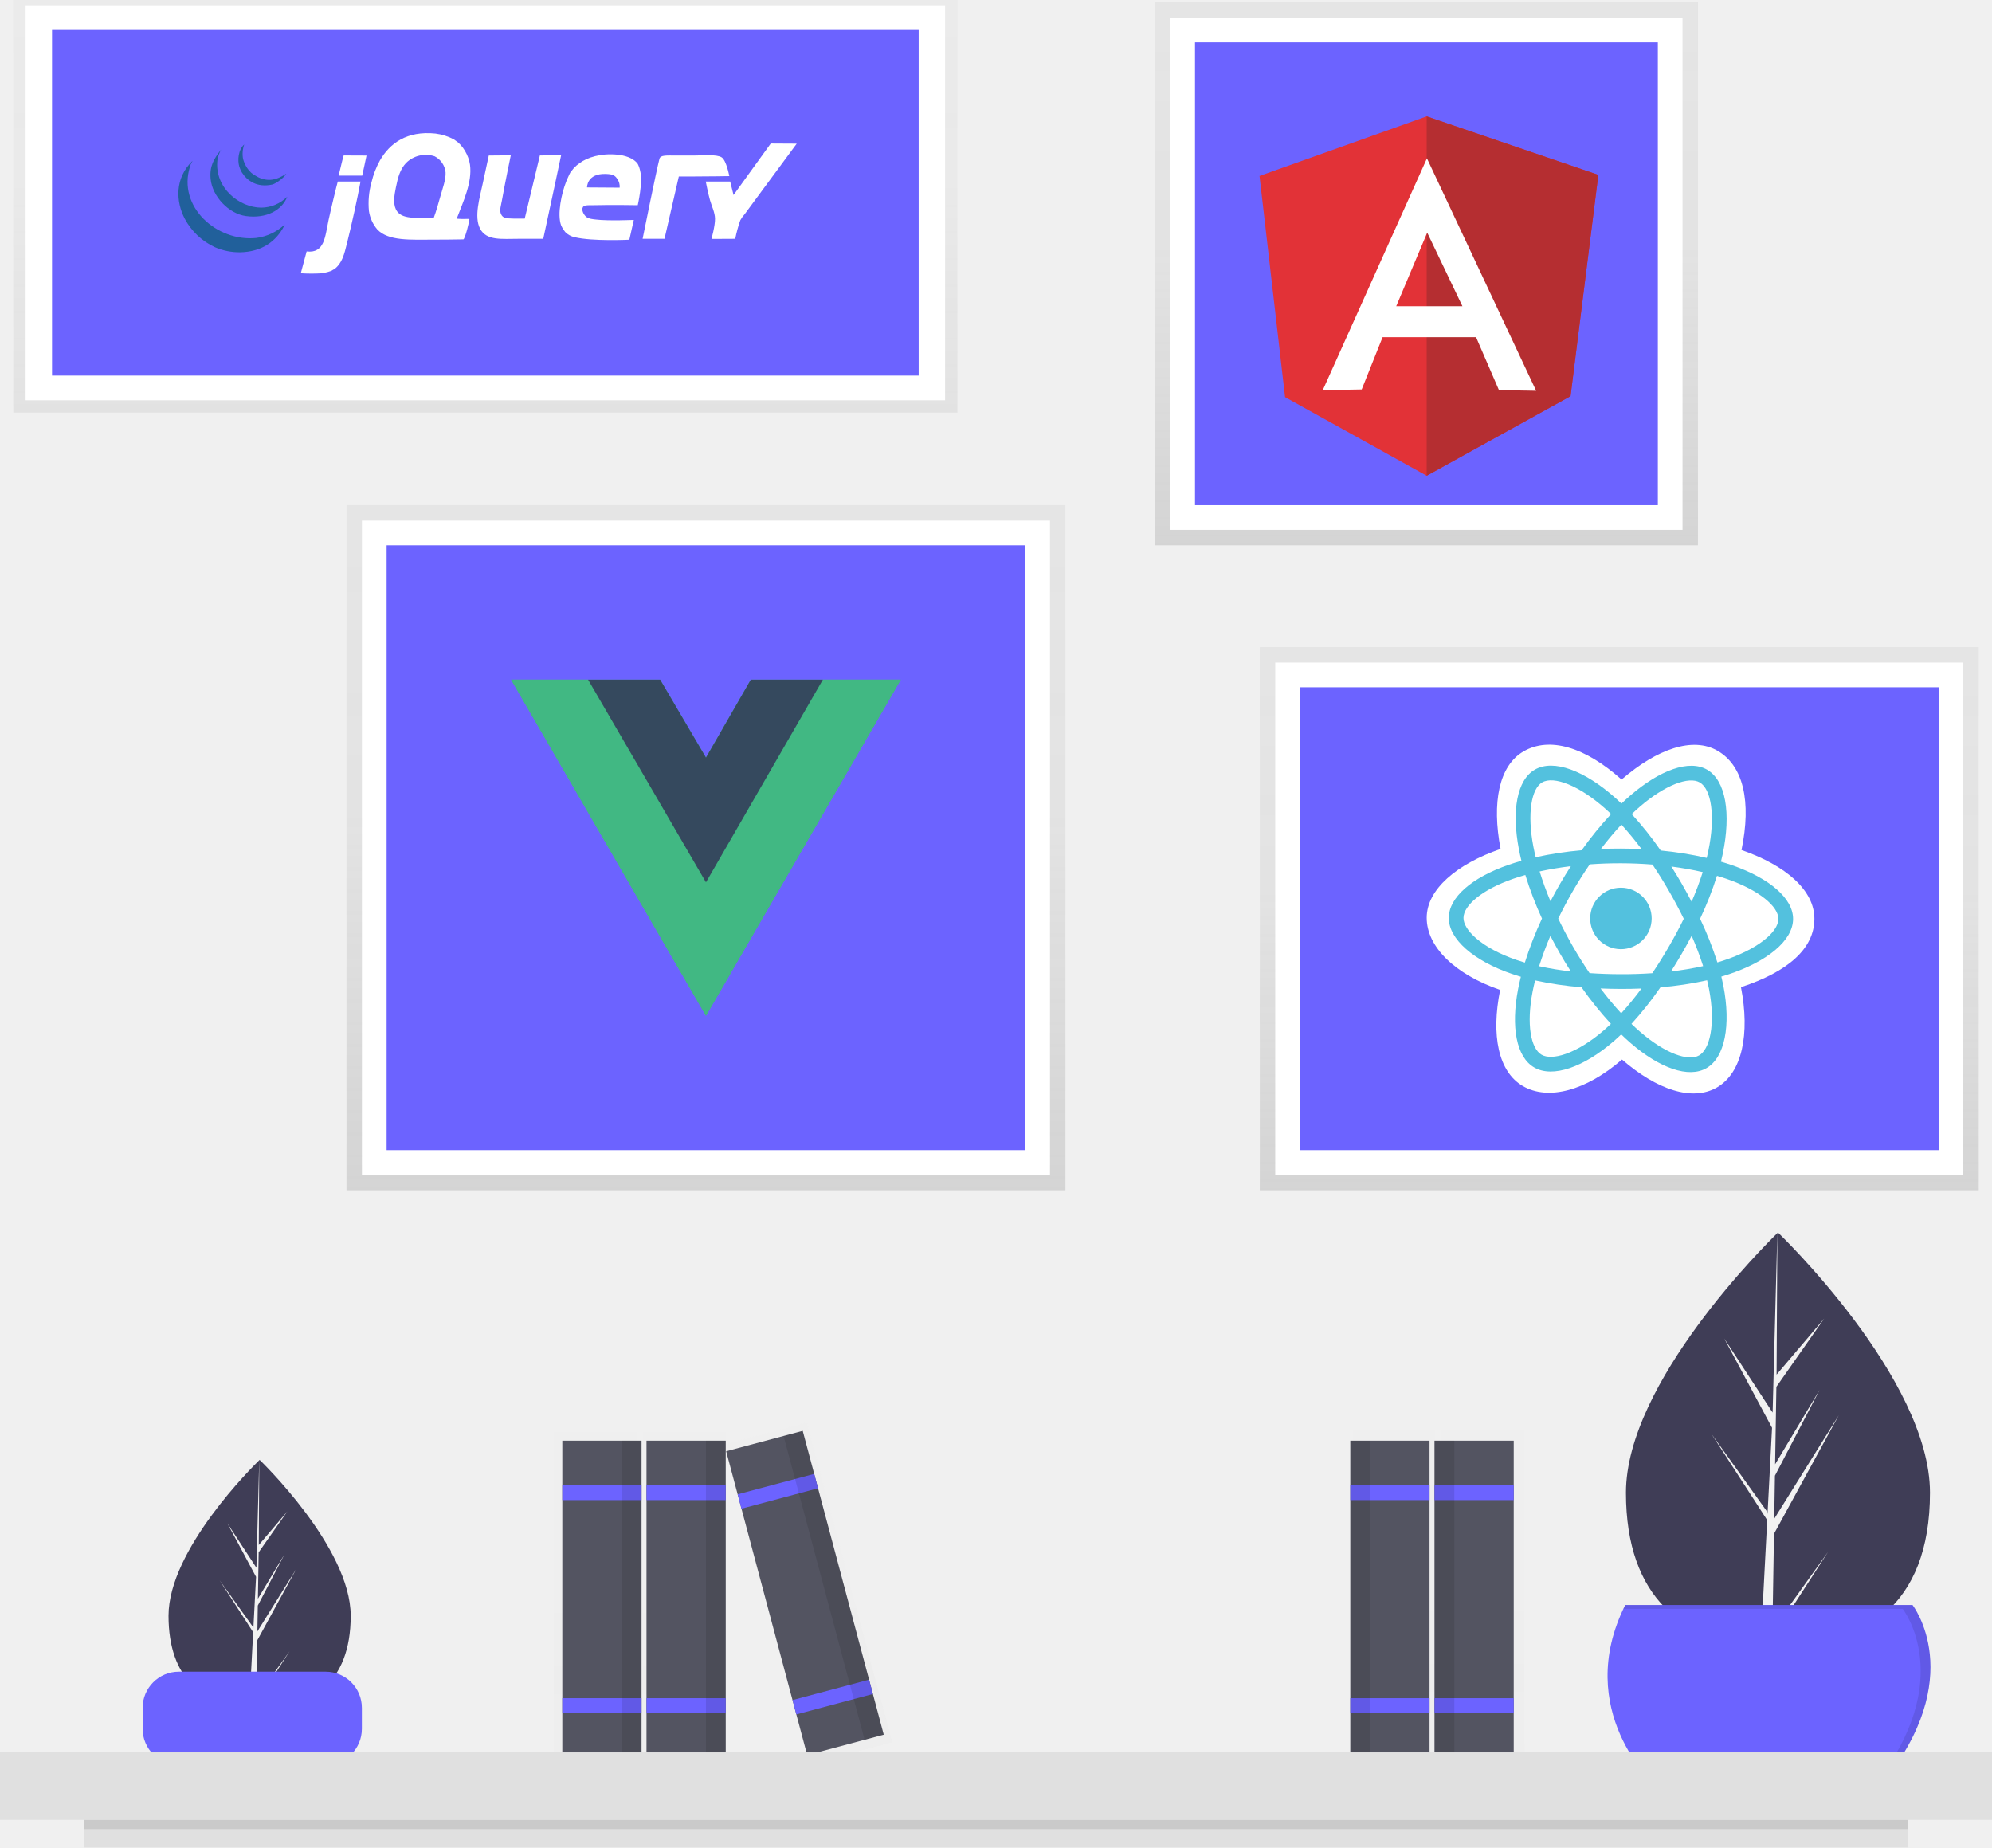
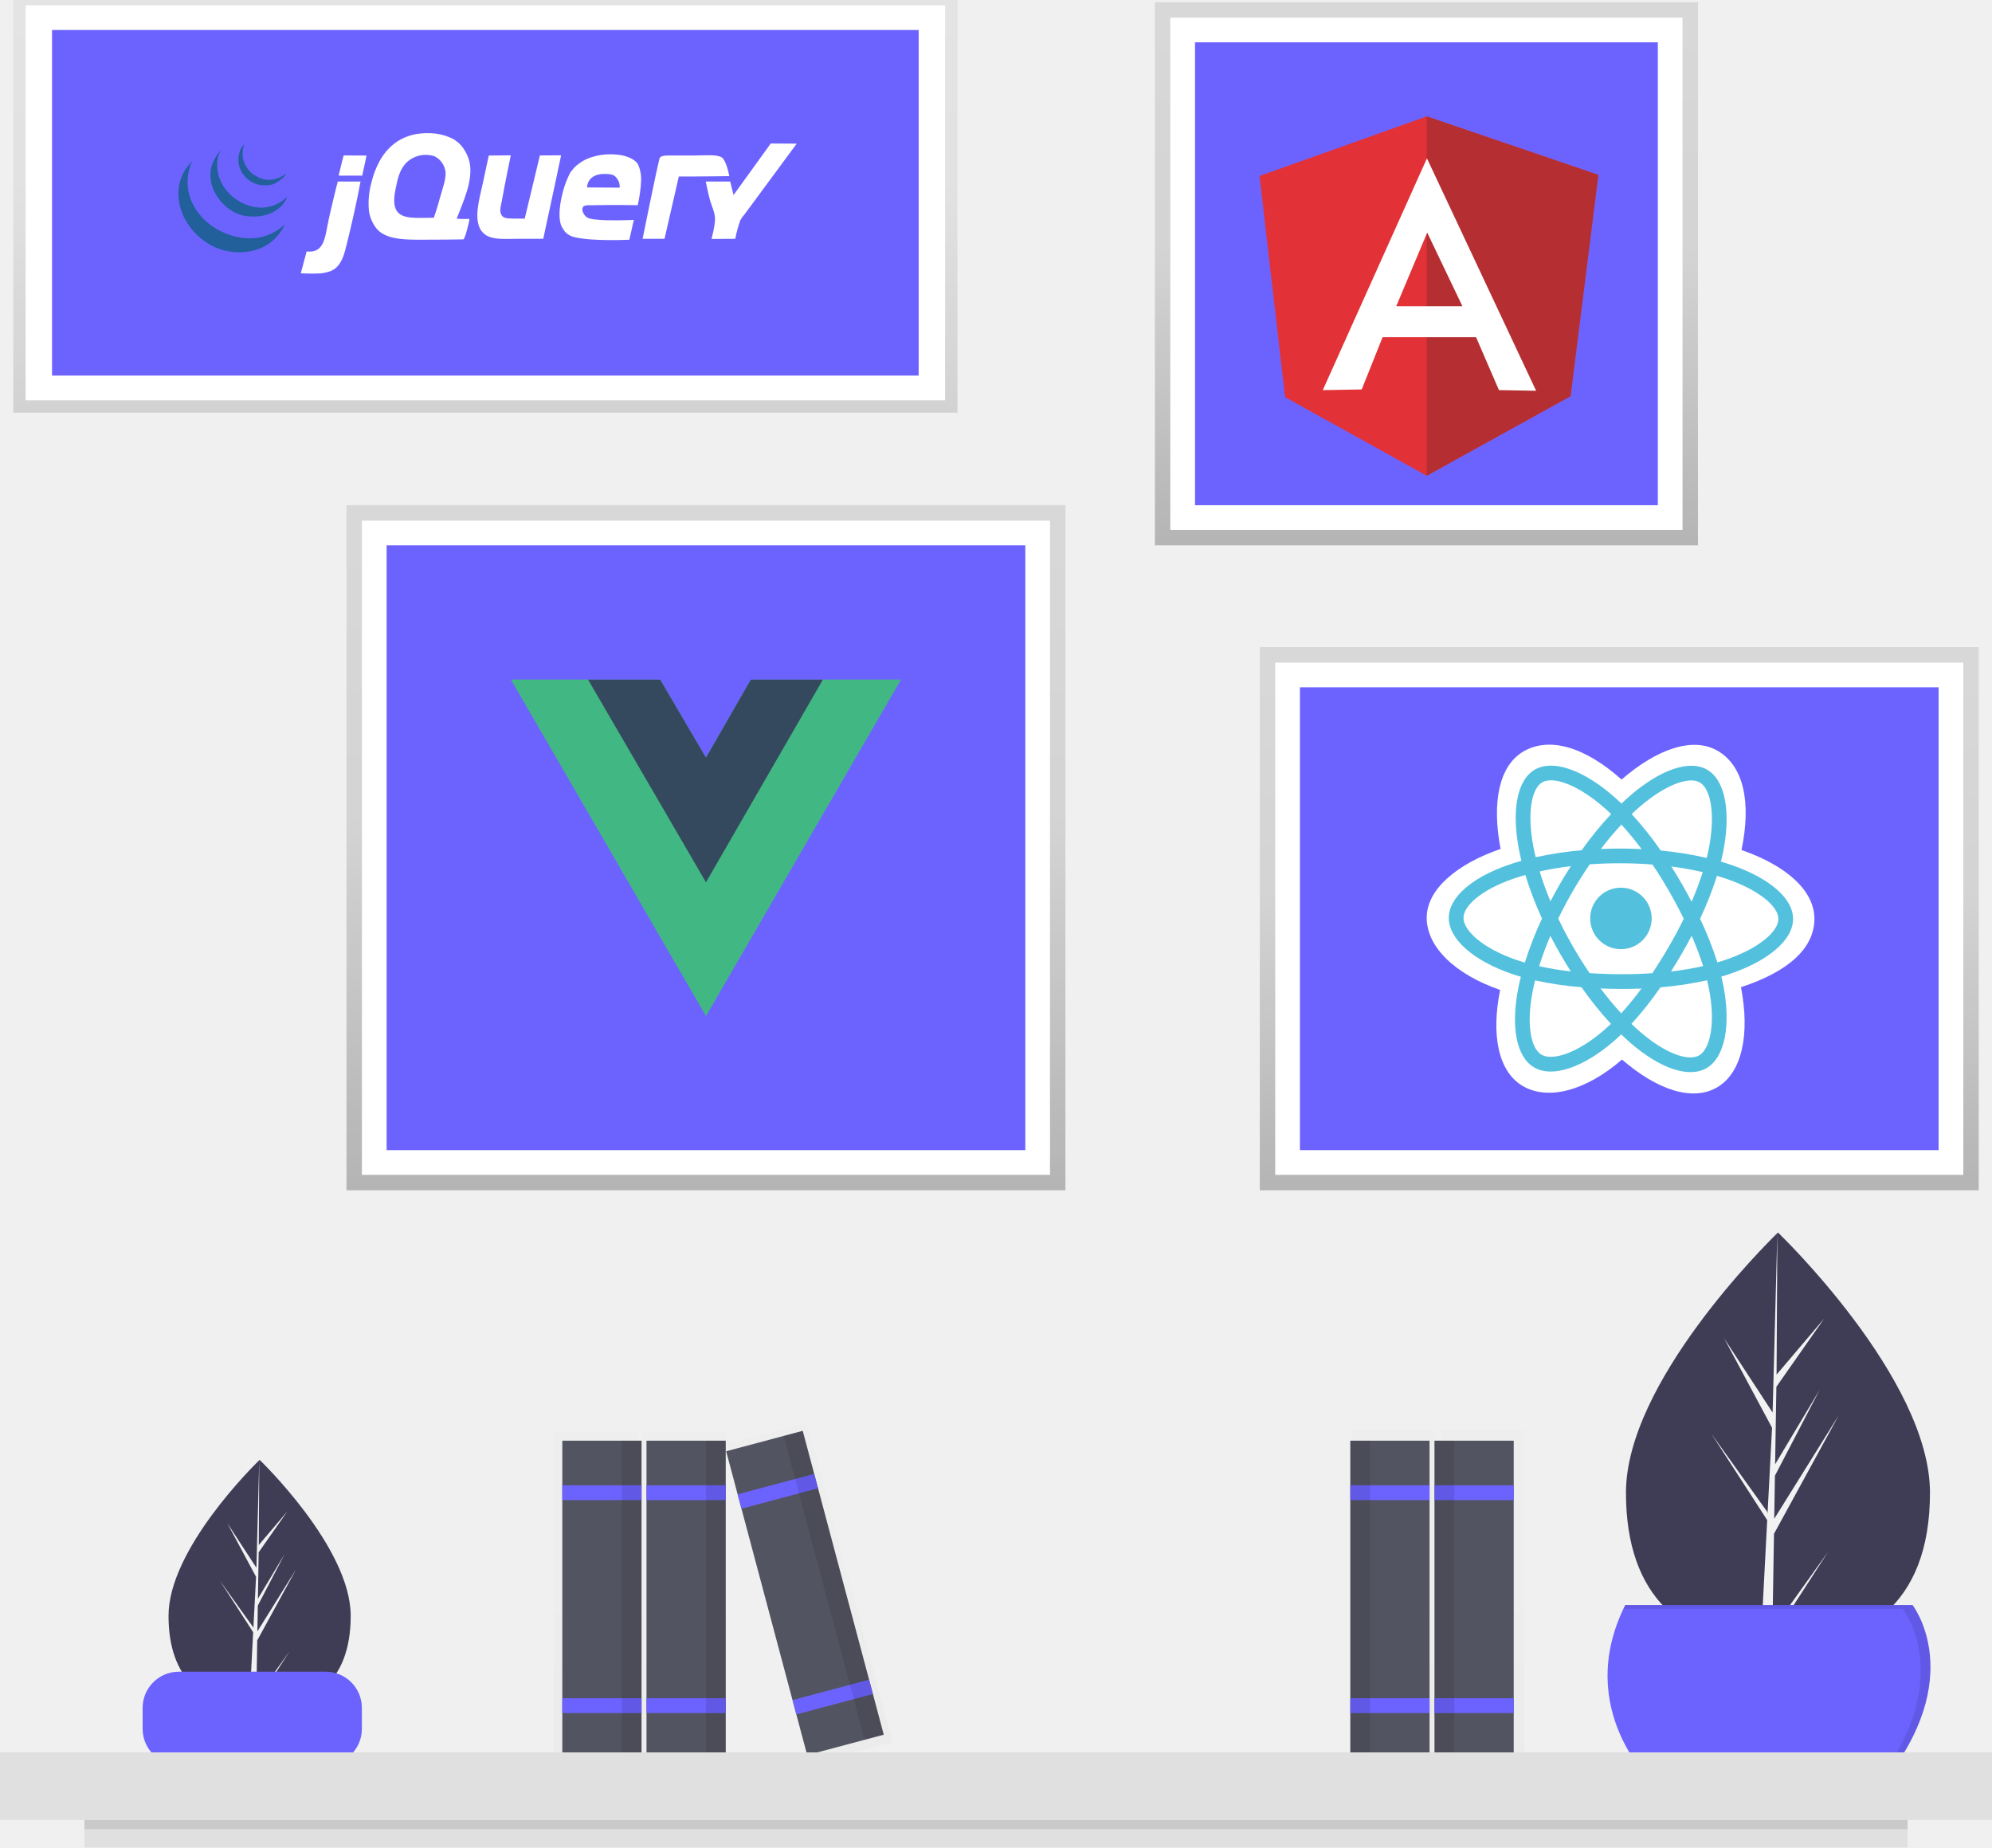
<svg xmlns="http://www.w3.org/2000/svg" xmlns:xlink="http://www.w3.org/1999/xlink" id="e8aabfee-d00f-44c0-b6f7-c40294f8dfa6" data-name="Layer 1" width="787.169" height="730" viewBox="0 0 787.169 730">
  <defs>
    <linearGradient id="a3c4672e-2259-4d6c-8c24-5949363a8af1" x1="278.973" y1="470.295" x2="278.973" y2="199.617" gradientUnits="userSpaceOnUse">
-       <stop offset="0" stop-color="gray" stop-opacity="0.25" />
-       <stop offset="0.535" stop-color="gray" stop-opacity="0.12" />
-       <stop offset="1" stop-color="gray" stop-opacity="0.1" />
+       <stop offset="0" stopColor="gray" stop-opacity="0.25" />
+       <stop offset="0.535" stopColor="gray" stop-opacity="0.12" />
+       <stop offset="1" stopColor="gray" stop-opacity="0.1" />
    </linearGradient>
    <linearGradient id="acf699b8-10e6-407b-86e3-0f7f8fa4bdb6" x1="191.795" y1="163.039" x2="191.795" y2="0" xlink:href="#a3c4672e-2259-4d6c-8c24-5949363a8af1" />
    <linearGradient id="b28a1e8f-be05-408d-a6f5-6fd2e5b0337f" x1="563.673" y1="215.467" x2="563.673" y2="0.876" xlink:href="#a3c4672e-2259-4d6c-8c24-5949363a8af1" />
    <linearGradient id="f1fc4b36-2829-4464-83b0-fd2af5b19fd6" x1="639.878" y1="470.295" x2="639.878" y2="255.703" xlink:href="#a3c4672e-2259-4d6c-8c24-5949363a8af1" />
    <linearGradient id="bb60ebe1-81e2-422a-a970-aa43062904da" x1="453.701" y1="780.902" x2="453.701" y2="650.043" gradientTransform="matrix(-1, 0, 0, 1, 1039.585, -85)" xlink:href="#a3c4672e-2259-4d6c-8c24-5949363a8af1" />
    <linearGradient id="a1b2f907-b002-48c8-973d-a12b277f13d1" x1="488.734" y1="780.902" x2="488.734" y2="650.043" gradientTransform="matrix(-1, 0, 0, 1, 1039.585, -85)" xlink:href="#a3c4672e-2259-4d6c-8c24-5949363a8af1" />
    <linearGradient id="a8136d5f-4c26-4562-977f-ea29024932d1" x1="235.319" y1="696.902" x2="235.319" y2="566.043" xlink:href="#a3c4672e-2259-4d6c-8c24-5949363a8af1" />
    <linearGradient id="eaaf4b84-3353-429f-a894-84d4b3cd89b7" x1="270.352" y1="696.902" x2="270.352" y2="566.043" xlink:href="#a3c4672e-2259-4d6c-8c24-5949363a8af1" />
    <linearGradient id="fa1ca12c-a5d3-4b88-b665-ae3e1db189da" x1="319.81" y1="696.88" x2="319.81" y2="561.944" xlink:href="#a3c4672e-2259-4d6c-8c24-5949363a8af1" />
  </defs>
  <path d="M969.076,674.787c0,45.239-26.894,61.036-60.068,61.036-.772,0-1.541-.008-2.304-.029-1.536-.033-3.06-.1-4.563-.209-29.942-2.117-53.204-18.728-53.204-60.799,0-43.535,55.626-98.472,59.822-102.551l.008-.004c.159-.159.242-.238.242-.238S969.076,629.544,969.076,674.787Z" transform="translate(-206.4153 -85)" fill="#3f3d56" />
  <path d="M906.817,728.902,928.789,698.204l-22.027,34.067-.058,3.524c-1.536-.033-3.06-.1-4.563-.209l2.367-45.26-.017-.351.042-.067.221-4.275L882.673,651.479l22.148,30.948.054.906,1.791-34.196-18.904-35.29,19.133,29.282,1.862-70.893.008-.242v.238l-.309,55.906,18.816-22.164-18.895,26.978-.497,30.618,17.572-29.383L907.806,668.078l-.276,17.021,25.508-40.901-25.604,46.842Z" transform="translate(-206.4153 -85)" fill="#f2f2f2" />
  <path d="M345,723.419c0,27.107-16.115,36.573-35.993,36.573-.463,0-.923-.005-1.381-.018-.921-.02-1.834-.06-2.734-.125-17.941-1.268-31.88-11.222-31.88-36.43,0-26.086,33.331-59.004,35.845-61.448l.005-.003c.095-.095.145-.143.145-.143S345,696.31,345,723.419Z" transform="translate(-206.4153 -85)" fill="#3f3d56" />
  <path d="M307.694,755.844l13.166-18.394-13.198,20.413-.035,2.111c-.921-.02-1.834-.06-2.734-.125l1.418-27.119-.01-.21.025-.04.133-2.562-13.231-20.465,13.271,18.544.033.543,1.073-20.49L296.277,686.904l11.465,17.546,1.116-42.479.005-.145v.143l-.185,33.498,11.275-13.281-11.322,16.165-.298,18.346,10.529-17.606L308.287,719.399l-.165,10.199L323.406,705.09,308.064,733.158Z" transform="translate(-206.4153 -85)" fill="#f2f2f2" />
  <rect x="136.928" y="199.617" width="284.09" height="270.678" fill="url(#a3c4672e-2259-4d6c-8c24-5949363a8af1)" />
  <rect x="143.024" y="205.713" width="271.898" height="258.486" fill="#fff" />
  <rect x="152.779" y="215.467" width="252.389" height="238.977" fill="#6c63ff" />
  <path d="M531.584,353.55h30.797L485.388,486.362,408.396,353.55h58.899l18.093,30.797,17.708-30.797Z" transform="translate(-206.4153 -85)" fill="#41b883" />
  <path d="M408.396,353.55,485.388,486.362l76.993-132.812H531.584l-46.196,79.687-46.581-79.687Z" transform="translate(-206.4153 -85)" fill="#41b883" />
  <path d="M438.808,353.55l46.581,80.072,46.196-80.072h-28.487l-17.708,30.797-18.093-30.797Z" transform="translate(-206.4153 -85)" fill="#35495e" />
  <g opacity="0.5">
    <rect x="5.247" width="373.097" height="163.039" fill="url(#acf699b8-10e6-407b-86e3-0f7f8fa4bdb6)" />
  </g>
  <rect x="10.124" y="2.095" width="363.343" height="156.067" fill="#fff" />
  <rect x="20.564" y="11.849" width="342.463" height="136.558" fill="#6c63ff" />
  <path d="M510.99,141.702l10.259.057s-19.073,25.845-20.631,27.952A12.016,12.016,0,0,0,498.954,172.04a52.041,52.041,0,0,0-1.997,7.321l-9.387.047s1.461-5.241,1.4-8.033c-.053-2.439-1.298-4.875-1.996-7.321-.706-2.476-1.664-7.321-1.664-7.321h9.651l1.331,5.324,14.698-20.355" transform="translate(-206.4153 -85)" fill="#fff" />
  <path d="M491.564,147.153c1.893,1.141,3.055,7.437,3.055,7.437s-9.906.146-15.297.146h-4.659l-5.657,24.624h-8.652s5.384-26.76,6.655-31.612c.412-1.571,2.822-1.301,6.891-1.301H480.4c4.196,0,9.101-.536,11.164.705m-40.277,11.993a5.186,5.186,0,0,0-.915-3.411c-1.012-1.56-1.946-1.923-4.609-2.007-7.517-.236-7.371,5.334-7.371,5.334Zm8.152-6.379c1.102,3.974-.998,13.311-.998,13.311s-10.965-.183-16.971,0c-1.867.057-4.103-.203-4.659.666-.782,1.217.286,3.092,1.191,3.883,1.042.911,3.071,1.015,3.8,1.108,4.875.619,15.077.16,15.077.16l-1.767,7.826s-14.417.723-21.629-.998a7.341,7.341,0,0,1-3.661-1.996c-.246-.266-.46-.628-.693-.942a8.745,8.745,0,0,1-.971-1.721c-1.647-4.389.193-12.797,1.997-17.303.209-.522.472-1.184.749-1.747.346-.702.638-1.494.915-1.913.186-.289.416-.476.609-.749a11.174,11.174,0,0,1,.722-.915,13.713,13.713,0,0,1,2.33-1.996c3.004-2.25,8.442-3.997,14.974-3.328,2.459.253,6.173,1.131,7.986,3.661a11.171,11.171,0,0,1,.998,2.995Zm-39.681-6.349,8.389-.049s-4.675,22.178-7.058,32.993h-9.651c-6.744,0-12.751.835-15.306-3.993-2.479-4.688-.113-12.398.998-17.636.785-3.707,2.44-11.284,2.44-11.284l8.692-.08s-2.456,11.796-3.478,17.686c-.366,2.11-1.121,4.096-.332,5.656.749,1.485,1.797,1.591,4.991,1.664,1.012.024,4.326,0,4.326,0l5.99-24.957m-39.266,15.973c.878-3.121,2.16-6.505,1.997-9.317a7.999,7.999,0,0,0-4.326-6.322,11.085,11.085,0,0,0-11.314,2.662c-2.359,2.556-3.158,5.541-3.993,9.651-.622,3.051-1.131,6.272,0,8.651,2.003,4.207,8.249,3.288,14.974,3.328.998-2.675,1.823-5.68,2.662-8.652Zm11.647-12.312c.958,6.968-2.718,14.658-5.251,21.346,2.582.233,4.845-.036,5.008.157.17.25-1.731,7.983-2.393,8.003-2.049.053-8.841.11-11.673.11-9.241,0-17.886.602-22.294-3.993a14.493,14.493,0,0,1-3.328-7.321,31.047,31.047,0,0,1,.999-11.313,34.242,34.242,0,0,1,3.328-8.652c3.883-6.778,10.638-11.809,21.962-10.648a21.09,21.09,0,0,1,7.321,2.329c.136.08.613.459.722.526,2.662,1.694,5.088,5.737,5.601,9.457ZM351.253,146.457c-.559,2.546-1.118,5.431-1.707,7.947h-9.317c.722-2.788,1.274-5.56,1.997-7.986,2.981,0,5.753.04,9.028.04M339.896,156.733h8.985c-1.175,6.502-3.501,16.99-5.324,24.291-1.141,4.569-1.903,7.903-4.991,10.315-.276.216-.436.114-.666.333-.569.543-3.201,1.172-4.658,1.331a66.98,66.98,0,0,1-7.96-.026c.762-2.785,1.624-6.129,2.303-8.626,7.098.859,7.277-5.85,8.652-12.312.795-3.734,3.205-13.81,3.66-15.307" transform="translate(-206.4153 -85)" fill="#fff" />
  <path d="M318.932,173.704l-.193.499c-3.281,6.389-9.095,10.309-17.387,10.482a24.309,24.309,0,0,1-9.983-1.996A25.787,25.787,0,0,1,279.391,171.374c-3.431-6.645-4.05-15.889,3.084-22.794.11,0-.865,1.497-.755,1.497l-.196.639c-5.141,16.095,10.698,29.889,26.095,28.311a20.225,20.225,0,0,0,11.313-5.324" transform="translate(-206.4153 -85)" fill="#21609b" />
  <path d="M309.615,167.049a14.732,14.732,0,0,0,10.316-4.326c-2.096,5.321-8.166,8.741-16.305,7.653-6.815-.912-13.307-7.77-13.976-14.642-.489-5.001,1.254-7.986,4.126-11.607a12.145,12.145,0,0,0-1.464,4.286c-1.091,10.818,8.642,18.578,17.303,18.635" transform="translate(-206.4153 -85)" fill="#21609b" />
  <path d="M319.541,153.611c-.602,1.381-4.069,3.99-5.6,4.316-6.063,1.292-9.946-1.583-11.98-4.855a14.983,14.983,0,0,1-.961-2.162c-.789-2.682-.426-6.739,1.927-8.838a11.048,11.048,0,0,0-.439,5.823,12.932,12.932,0,0,0,1.604,3.504,9.216,9.216,0,0,0,3.66,3.235,9.71,9.71,0,0,0,1.84.881c1.527.45,4.752,1.634,9.95-1.903" transform="translate(-206.4153 -85)" fill="#21609b" />
  <rect x="456.377" y="0.876" width="214.592" height="214.592" fill="url(#b28a1e8f-be05-408d-a6f5-6fd2e5b0337f)" />
  <rect x="462.474" y="6.972" width="202.399" height="202.399" fill="#fff" />
  <rect x="472.228" y="16.726" width="182.891" height="182.891" fill="#6c63ff" />
  <path d="M704.136,154.523l66.053-23.535,67.832,23.116-10.983,87.392-56.849,31.484-55.96-31.066Z" transform="translate(-206.4153 -85)" fill="#e23237" />
  <path d="M838.021,154.105l-67.832-23.116v141.992l56.849-31.432,10.983-87.444Z" transform="translate(-206.4153 -85)" fill="#b52e31" />
  <path d="M770.294,147.568l-41.159,91.576,15.376-.261,8.264-20.659h36.923l9.048,20.92,14.696.261-43.147-91.837Zm.105,29.34,13.911,29.078H758.16l12.239-29.078Z" transform="translate(-206.4153 -85)" fill="#fff" />
  <rect x="497.832" y="255.703" width="284.09" height="214.592" fill="url(#f1fc4b36-2829-4464-83b0-fd2af5b19fd6)" />
  <rect x="503.929" y="261.8" width="271.898" height="202.399" fill="#fff" />
  <rect x="513.683" y="271.554" width="252.389" height="182.891" fill="#6c63ff" />
  <path d="M770.198,447.589c-.037,11.57,11.227,22.406,29.019,28.551-3.613,17.895-.739,32.337,8.994,37.991,10.004,5.812,24.949,1.858,39.161-10.486,13.777,11.932,27.724,16.655,37.485,11.046,10.032-5.765,13.126-21.167,9.529-39.644,18.571-6.075,28.978-15.252,29.015-26.974.036-11.302-11.252-21.114-28.804-27.219,3.996-19.216.706-33.309-9.43-39.196-9.772-5.677-23.912-.801-37.969,11.355-14.543-12.995-28.515-16.992-38.678-11.152-9.799,5.631-12.636,20.317-9.126,38.566C782.164,426.372,770.233,436.333,770.198,447.589Z" transform="translate(-206.4153 -85)" fill="#fff" />
  <path d="M890.856,426.849q-2.17-.752-4.376-1.394.371-1.486.686-2.985c3.366-16.084,1.239-29.056-6.15-33.347-7.085-4.116-18.706.116-30.462,10.281q-1.738,1.506-3.397,3.098-1.104-1.065-2.248-2.089c-12.252-10.948-24.553-15.584-31.962-11.327-7.104,4.082-9.243,16.265-6.306,31.527q.438,2.267.991,4.51c-1.744.489-3.429,1.012-5.041,1.568-14.42,4.976-23.645,12.818-23.67,20.982-.027,8.432,9.822,16.921,24.81,22.097q1.823.627,3.675,1.162-.61,2.411-1.084,4.854c-2.893,14.978-.708,26.885,6.351,30.987,7.291,4.235,19.565-.056,31.536-10.453q1.419-1.233,2.847-2.608,1.786,1.734,3.667,3.367c11.532,9.987,22.94,14.041,30.019,9.973,7.311-4.202,9.723-16.978,6.693-32.542q-.347-1.783-.804-3.64,1.293-.377,2.533-.782c15.614-5.118,25.788-13.441,25.815-21.986.026-8.193-9.445-16.148-24.124-21.253Z" transform="translate(-206.4153 -85)" fill="#53c1de" />
  <path d="M887.353,464.565c-.744.244-1.509.479-2.287.708a136.419,136.419,0,0,0-6.835-17.258,136.361,136.361,0,0,0,6.675-16.964c1.39.408,2.74.837,4.041,1.289,12.577,4.373,20.237,10.806,20.221,15.744-.017,5.26-8.333,12.062-21.814,16.482Zm-5.623,11.055c1.34,6.882,1.515,13.101.597,17.959-.824,4.365-2.463,7.272-4.481,8.432-4.296,2.468-13.456-.787-23.317-9.327q-1.696-1.469-3.412-3.13A136.587,136.587,0,0,0,862.568,475.109a135.683,135.683,0,0,0,18.436-2.782q.41,1.681.726,3.294Zm-56.593,25.796c-4.194,1.466-7.53,1.498-9.543.329-4.284-2.488-6.038-12.05-3.564-24.859q.441-2.271,1.008-4.514a136.677,136.677,0,0,0,18.327,2.712,141.437,141.437,0,0,0,11.634,14.467q-1.27,1.221-2.6,2.379c-5.294,4.598-10.594,7.855-15.261,9.487ZM805.629,464.275c-6.627-2.289-12.097-5.253-15.842-8.48-3.365-2.901-5.06-5.776-5.053-8.104.016-4.954,7.422-11.25,19.755-15.506q2.322-.798,4.688-1.459a139.397,139.397,0,0,0,6.577,17.204,141.512,141.512,0,0,0-6.769,17.407Q807.294,464.847,805.629,464.275Zm6.72-44.76c-2.516-13.076-.787-22.929,3.494-25.389,4.561-2.621,14.613,1.169,25.192,10.621.676.604,1.355,1.237,2.035,1.891a139.285,139.285,0,0,0-11.635,14.306,142.021,142.021,0,0,0-18.165,2.764q-.514-2.086-.922-4.195Zm58.643,14.677q-1.984-3.453-4.116-6.817c4.34.562,8.496,1.303,12.399,2.208a123.985,123.985,0,0,1-4.392,11.702q-1.875-3.585-3.892-7.092ZM847.133,410.804a124.302,124.302,0,0,1,7.976,9.691q-8.035-.405-16.081-.054c2.654-3.477,5.372-6.707,8.105-9.636ZM822.972,434.079q-2.013,3.466-3.863,7.024c-1.68-4.02-3.116-7.971-4.286-11.787,3.885-.857,8.027-1.553,12.342-2.079Q824.988,430.609,822.972,434.079Zm4.185,34.747a123.758,123.758,0,0,1-12.533-2.056c1.214-3.875,2.706-7.902,4.448-11.998q1.834,3.571,3.835,7.052Q824.949,465.376,827.157,468.826Zm19.9,16.555c-2.745-2.981-5.483-6.278-8.155-9.823q3.907.166,7.96.179,4.16.013,8.214-.157A123.602,123.602,0,0,1,847.058,485.381Zm27.839-30.641a123.437,123.437,0,0,1,4.531,11.983,123.352,123.352,0,0,1-12.699,2.123q2.168-3.413,4.199-6.91,2.064-3.554,3.969-7.196Zm-8.995,4.277q-3.108,5.361-6.56,10.511c-4.038.276-8.21.411-12.461.398-4.234-.013-8.352-.158-12.317-.428q-3.507-5.157-6.616-10.569-3.092-5.379-5.77-10.981,2.704-5.583,5.822-10.95v.001q3.115-5.365,6.63-10.482c4.047-.293,8.197-.44,12.391-.427,4.213.013,8.366.188,12.41.509q3.445,5.127,6.522,10.488,3.093,5.371,5.831,10.935-2.744,5.6-5.881,10.995Zm12.195-64.868c4.548,2.642,6.286,13.244,3.38,27.13q-.286,1.357-.62,2.703a139.239,139.239,0,0,0-18.183-2.932,136.542,136.542,0,0,0-11.456-14.39q1.533-1.469,3.138-2.86c10.073-8.71,19.471-12.132,23.741-9.651Z" transform="translate(-206.4153 -85)" fill="#fff" />
  <path d="M846.989,435.738a12.15,12.15,0,1,1-12.188,12.111,12.149,12.149,0,0,1,12.188-12.111" transform="translate(-206.4153 -85)" fill="#53c1de" />
  <g opacity="0.7">
    <g opacity="0.1">
      <polygon points="602.37 565.043 602.37 583.59 602.37 589.773 602.37 672.203 602.37 678.386 602.37 695.902 577.64 695.902 569.397 695.902 569.397 678.386 569.397 672.203 569.397 589.773 569.397 583.59 569.397 565.043 577.64 565.043 602.37 565.043" fill="url(#bb60ebe1-81e2-422a-a970-aa43062904da)" />
    </g>
    <g opacity="0.1">
      <polygon points="567.337 565.043 567.337 583.59 567.337 589.773 567.337 672.203 567.337 678.386 567.337 695.902 542.607 695.902 534.364 695.902 534.364 678.386 534.364 672.203 534.364 589.773 534.364 583.59 534.364 565.043 542.607 565.043 567.337 565.043" fill="url(#a1b2f907-b002-48c8-973d-a12b277f13d1)" />
    </g>
  </g>
  <rect x="56.364" y="660.516" width="86.635" height="36.866" rx="14.297" fill="#6c63ff" />
  <g opacity="0.7">
    <g opacity="0.1">
      <polygon points="218.832 566.043 218.832 584.59 218.832 590.773 218.832 673.203 218.832 679.386 218.832 696.902 243.562 696.902 251.805 696.902 251.805 679.386 251.805 673.203 251.805 590.773 251.805 584.59 251.805 566.043 243.562 566.043 218.832 566.043" fill="url(#a8136d5f-4c26-4562-977f-ea29024932d1)" />
    </g>
    <g opacity="0.1">
      <polygon points="253.866 566.043 253.866 584.59 253.866 590.773 253.866 673.203 253.866 679.386 253.866 696.902 278.595 696.902 286.838 696.902 286.838 679.386 286.838 673.203 286.838 590.773 286.838 584.59 286.838 566.043 278.595 566.043 253.866 566.043" fill="url(#eaaf4b84-3353-429f-a894-84d4b3cd89b7)" />
    </g>
    <g opacity="0.1">
      <polygon points="352.601 688.383 325.251 585.838 325.251 585.838 323.658 579.865 323.658 579.865 318.878 561.944 287.019 570.441 291.799 588.362 291.799 588.362 293.068 593.119 314.635 673.982 314.635 673.982 316.228 679.955 316.228 679.955 320.742 696.88 352.601 688.383" fill="url(#fa1ca12c-a5d3-4b88-b665-ae3e1db189da)" />
    </g>
  </g>
  <rect x="222.207" y="569.241" width="31.309" height="124.256" fill="#535461" />
  <rect x="222.207" y="586.853" width="31.309" height="5.87" fill="#6c63ff" />
  <rect x="222.207" y="670.994" width="31.309" height="5.87" fill="#6c63ff" />
  <rect x="245.689" y="569.241" width="7.827" height="124.256" opacity="0.1" />
  <rect x="255.473" y="569.241" width="31.309" height="124.256" fill="#535461" />
  <rect x="255.473" y="586.853" width="31.309" height="5.87" fill="#6c63ff" />
  <rect x="255.473" y="670.994" width="31.309" height="5.87" fill="#6c63ff" />
  <rect x="278.954" y="569.241" width="7.827" height="124.256" opacity="0.1" />
  <rect x="508.851" y="652.285" width="31.309" height="124.256" transform="translate(-372.8078 74.29859) rotate(-14.93399)" fill="#535461" />
  <rect x="498.135" y="671.3" width="31.309" height="5.87" transform="translate(-362.8158 70.17999) rotate(-14.93399)" fill="#6c63ff" />
  <rect x="519.819" y="752.6" width="31.309" height="5.87" transform="translate(-383.0349 78.51409) rotate(-14.93399)" fill="#6c63ff" />
  <rect x="531.936" y="649.259" width="7.827" height="124.256" transform="translate(-371.6449 77.11985) rotate(-14.93399)" opacity="0.1" />
  <rect x="773.279" y="654.241" width="31.309" height="124.256" transform="translate(1371.451 1347.739) rotate(-180)" fill="#535461" />
  <rect x="773.279" y="671.853" width="31.309" height="5.87" transform="translate(1371.451 1264.575) rotate(-180)" fill="#6c63ff" />
  <rect x="773.279" y="755.994" width="31.309" height="5.87" transform="translate(1371.451 1432.859) rotate(-180)" fill="#6c63ff" />
  <rect x="773.279" y="654.241" width="7.827" height="124.256" transform="translate(1347.97 1347.739) rotate(-180)" opacity="0.1" />
  <rect x="740.014" y="654.241" width="31.309" height="124.256" transform="translate(1304.921 1347.739) rotate(-180)" fill="#535461" />
  <rect x="740.014" y="671.853" width="31.309" height="5.87" transform="translate(1304.921 1264.575) rotate(-180)" fill="#6c63ff" />
  <rect x="740.014" y="755.994" width="31.309" height="5.87" transform="translate(1304.921 1432.859) rotate(-180)" fill="#6c63ff" />
  <rect x="740.014" y="654.241" width="7.827" height="124.256" transform="translate(1281.439 1347.739) rotate(-180)" opacity="0.1" />
  <path d="M848.654,719.163H962.166s22.393,28.571-12.355,71.041H860.237S827.805,760.861,848.654,719.163Z" transform="translate(-206.4153 -85)" fill="#6c63ff" />
  <g opacity="0.1">
    <path d="M962.166,719.163H848.654c-.259.517-.503,1.031-.745,1.544H958.305s21.844,27.881-11.117,69.497h2.623C984.559,747.734,962.166,719.163,962.166,719.163Z" transform="translate(-206.4153 -85)" />
  </g>
  <rect y="692.4" width="787.169" height="26.684" fill="#e0e0e0" />
  <rect x="33.355" y="719.084" width="720.46" height="10.916" fill="#e0e0e0" />
  <rect x="33.355" y="719.084" width="720.46" height="3.639" opacity="0.1" />
</svg>
